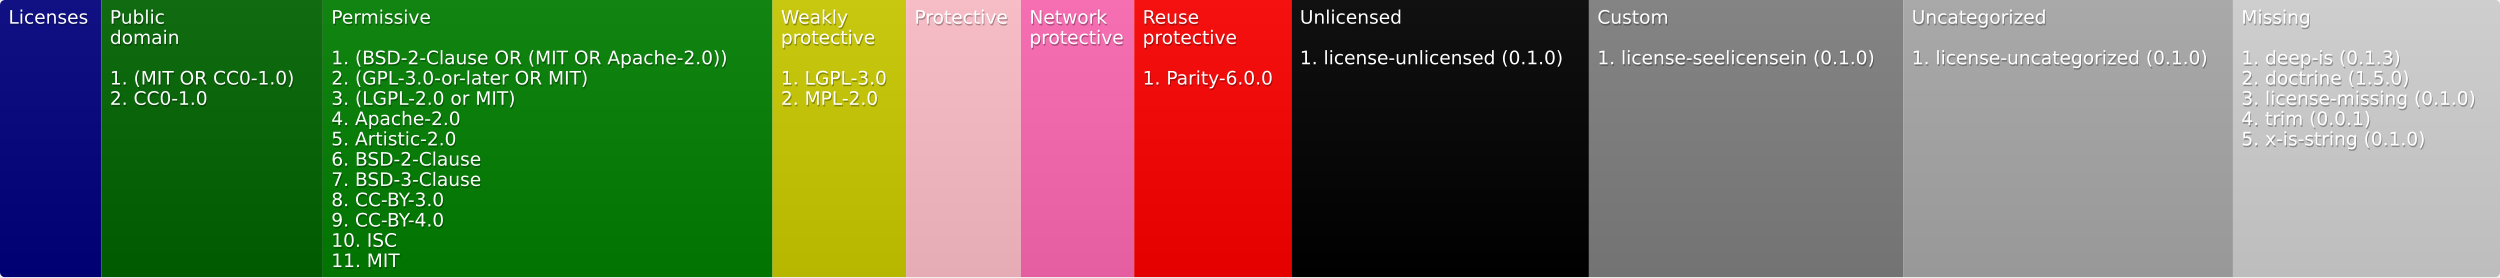
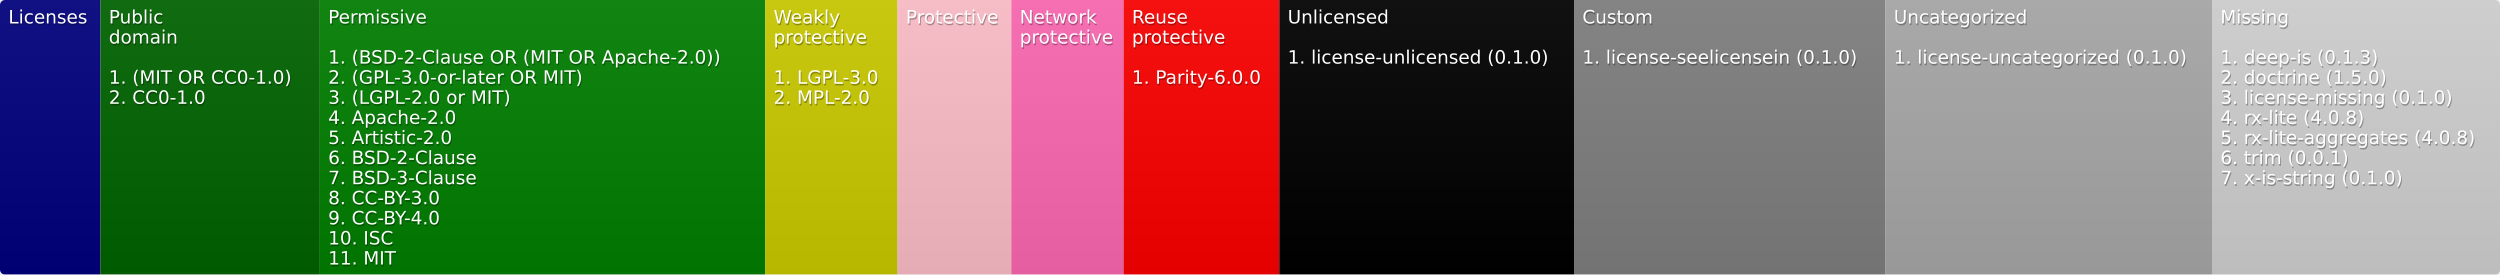
- <svg xmlns="http://www.w3.org/2000/svg" width="1479" height="164">
+ <svg xmlns="http://www.w3.org/2000/svg" width="1493" height="164">
  <defs>
    <style>text{font-size:11px;font-family:Verdana,DejaVu Sans,Geneva,sans-serif}text.shadow{fill:#010101;fill-opacity:.3}text.high{fill:#fff}</style>
    <linearGradient id="smooth" x2="0" y2="100%">
      <stop offset="0" stop-color="#aaa" stop-opacity=".1" />
      <stop offset="1" stop-opacity=".1" />
    </linearGradient>
    <mask id="round">
      <rect width="100%" height="100%" rx="3" fill="#fff" />
    </mask>
  </defs>
  <g id="bg" mask="url(#round)">
    <path fill="navy" d="M0 0h60v164H0z" />
    <path fill="#006400" d="M60 0h131v164H60z" />
    <path fill="green" d="M191 0h266v164H191z" />
    <path fill="#cc0" d="M457 0h79v164h-79z" />
    <path fill="pink" d="M536 0h68v164h-68z" />
    <path fill="#ff69b4" d="M604 0h67v164h-67z" />
    <path fill="red" d="M671 0h93v164h-93z" />
    <path d="M764 0h176v164H764z" />
    <path fill="gray" d="M940 0h186v164H940z" />
    <path fill="#a9a9a9" d="M1126 0h195v164h-195z" />
-     <path fill="#d3d3d3" d="M1321 0h158v164h-158z" />
-     <path fill="url(#smooth)" d="M0 0h1479v164H0z" />
+     <path fill="#d3d3d3" d="M1321 0h172v164h-172z" />
+     <path fill="url(#smooth)" d="M0 0h1493v164H0z" />
  </g>
  <g id="fg">
    <text class="shadow" x="5.5" y="15">Licenses</text>
    <text class="high" x="5" y="14">Licenses</text>
    <text class="shadow" x="65.5" y="15">Public</text>
    <text class="high" x="65" y="14">Public</text>
    <text class="shadow" x="65.5" y="27">domain</text>
    <text class="high" x="65" y="26">domain</text>
    <text class="shadow" x="65.5" y="51">1. (MIT OR CC0-1.0)</text>
    <text class="high" x="65" y="50">1. (MIT OR CC0-1.0)</text>
    <text class="shadow" x="65.5" y="63">2. CC0-1.0</text>
    <text class="high" x="65" y="62">2. CC0-1.0</text>
    <text class="shadow" x="196.5" y="15">Permissive</text>
    <text class="high" x="196" y="14">Permissive</text>
    <text class="shadow" x="196.5" y="39">1. (BSD-2-Clause OR (MIT OR Apache-2.0))</text>
    <text class="high" x="196" y="38">1. (BSD-2-Clause OR (MIT OR Apache-2.0))</text>
    <text class="shadow" x="196.5" y="51">2. (GPL-3.0-or-later OR MIT)</text>
    <text class="high" x="196" y="50">2. (GPL-3.0-or-later OR MIT)</text>
    <text class="shadow" x="196.5" y="63">3. (LGPL-2.0 or MIT)</text>
    <text class="high" x="196" y="62">3. (LGPL-2.0 or MIT)</text>
    <text class="shadow" x="196.5" y="75">4. Apache-2.0</text>
    <text class="high" x="196" y="74">4. Apache-2.0</text>
    <text class="shadow" x="196.5" y="87">5. Artistic-2.0</text>
    <text class="high" x="196" y="86">5. Artistic-2.0</text>
    <text class="shadow" x="196.5" y="99">6. BSD-2-Clause</text>
    <text class="high" x="196" y="98">6. BSD-2-Clause</text>
    <text class="shadow" x="196.5" y="111">7. BSD-3-Clause</text>
    <text class="high" x="196" y="110">7. BSD-3-Clause</text>
    <text class="shadow" x="196.5" y="123">8. CC-BY-3.0</text>
    <text class="high" x="196" y="122">8. CC-BY-3.0</text>
    <text class="shadow" x="196.5" y="135">9. CC-BY-4.0</text>
    <text class="high" x="196" y="134">9. CC-BY-4.0</text>
    <text class="shadow" x="196.5" y="147">10. ISC</text>
    <text class="high" x="196" y="146">10. ISC</text>
    <text class="shadow" x="196.5" y="159">11. MIT</text>
    <text class="high" x="196" y="158">11. MIT</text>
    <text class="shadow" x="462.5" y="15">Weakly</text>
    <text class="high" x="462" y="14">Weakly</text>
    <text class="shadow" x="462.5" y="27">protective</text>
    <text class="high" x="462" y="26">protective</text>
    <text class="shadow" x="462.5" y="51">1. LGPL-3.0</text>
    <text class="high" x="462" y="50">1. LGPL-3.0</text>
    <text class="shadow" x="462.5" y="63">2. MPL-2.0</text>
    <text class="high" x="462" y="62">2. MPL-2.0</text>
    <text class="shadow" x="541.5" y="15">Protective</text>
    <text class="high" x="541" y="14">Protective</text>
    <text class="shadow" x="609.5" y="15">Network</text>
    <text class="high" x="609" y="14">Network</text>
    <text class="shadow" x="609.5" y="27">protective</text>
    <text class="high" x="609" y="26">protective</text>
    <text class="shadow" x="676.5" y="15">Reuse</text>
    <text class="high" x="676" y="14">Reuse</text>
    <text class="shadow" x="676.5" y="27">protective</text>
    <text class="high" x="676" y="26">protective</text>
    <text class="shadow" x="676.5" y="51">1. Parity-6.0.0</text>
    <text class="high" x="676" y="50">1. Parity-6.0.0</text>
    <text class="shadow" x="769.5" y="15">Unlicensed</text>
    <text class="high" x="769" y="14">Unlicensed</text>
    <text class="shadow" x="769.5" y="39">1. license-unlicensed (0.1.0)</text>
    <text class="high" x="769" y="38">1. license-unlicensed (0.1.0)</text>
    <text class="shadow" x="945.5" y="15">Custom</text>
    <text class="high" x="945" y="14">Custom</text>
    <text class="shadow" x="945.5" y="39">1. license-seelicensein (0.1.0)</text>
    <text class="high" x="945" y="38">1. license-seelicensein (0.1.0)</text>
    <text class="shadow" x="1131.5" y="15">Uncategorized</text>
    <text class="high" x="1131" y="14">Uncategorized</text>
    <text class="shadow" x="1131.5" y="39">1. license-uncategorized (0.1.0)</text>
    <text class="high" x="1131" y="38">1. license-uncategorized (0.1.0)</text>
    <text class="shadow" x="1326.5" y="15">Missing</text>
    <text class="high" x="1326" y="14">Missing</text>
    <text class="shadow" x="1326.5" y="39">1. deep-is (0.1.3)</text>
    <text class="high" x="1326" y="38">1. deep-is (0.1.3)</text>
    <text class="shadow" x="1326.5" y="51">2. doctrine (1.5.0)</text>
    <text class="high" x="1326" y="50">2. doctrine (1.5.0)</text>
    <text class="shadow" x="1326.5" y="63">3. license-missing (0.1.0)</text>
    <text class="high" x="1326" y="62">3. license-missing (0.1.0)</text>
-     <text class="shadow" x="1326.5" y="75">4. trim (0.0.1)</text>
-     <text class="high" x="1326" y="74">4. trim (0.0.1)</text>
-     <text class="shadow" x="1326.5" y="87">5. x-is-string (0.1.0)</text>
-     <text class="high" x="1326" y="86">5. x-is-string (0.1.0)</text>
+     <text class="shadow" x="1326.5" y="75">4. rx-lite (4.0.8)</text>
+     <text class="high" x="1326" y="74">4. rx-lite (4.0.8)</text>
+     <text class="shadow" x="1326.5" y="87">5. rx-lite-aggregates (4.0.8)</text>
+     <text class="high" x="1326" y="86">5. rx-lite-aggregates (4.0.8)</text>
+     <text class="shadow" x="1326.5" y="99">6. trim (0.0.1)</text>
+     <text class="high" x="1326" y="98">6. trim (0.0.1)</text>
+     <text class="shadow" x="1326.5" y="111">7. x-is-string (0.1.0)</text>
+     <text class="high" x="1326" y="110">7. x-is-string (0.1.0)</text>
  </g>
</svg>
